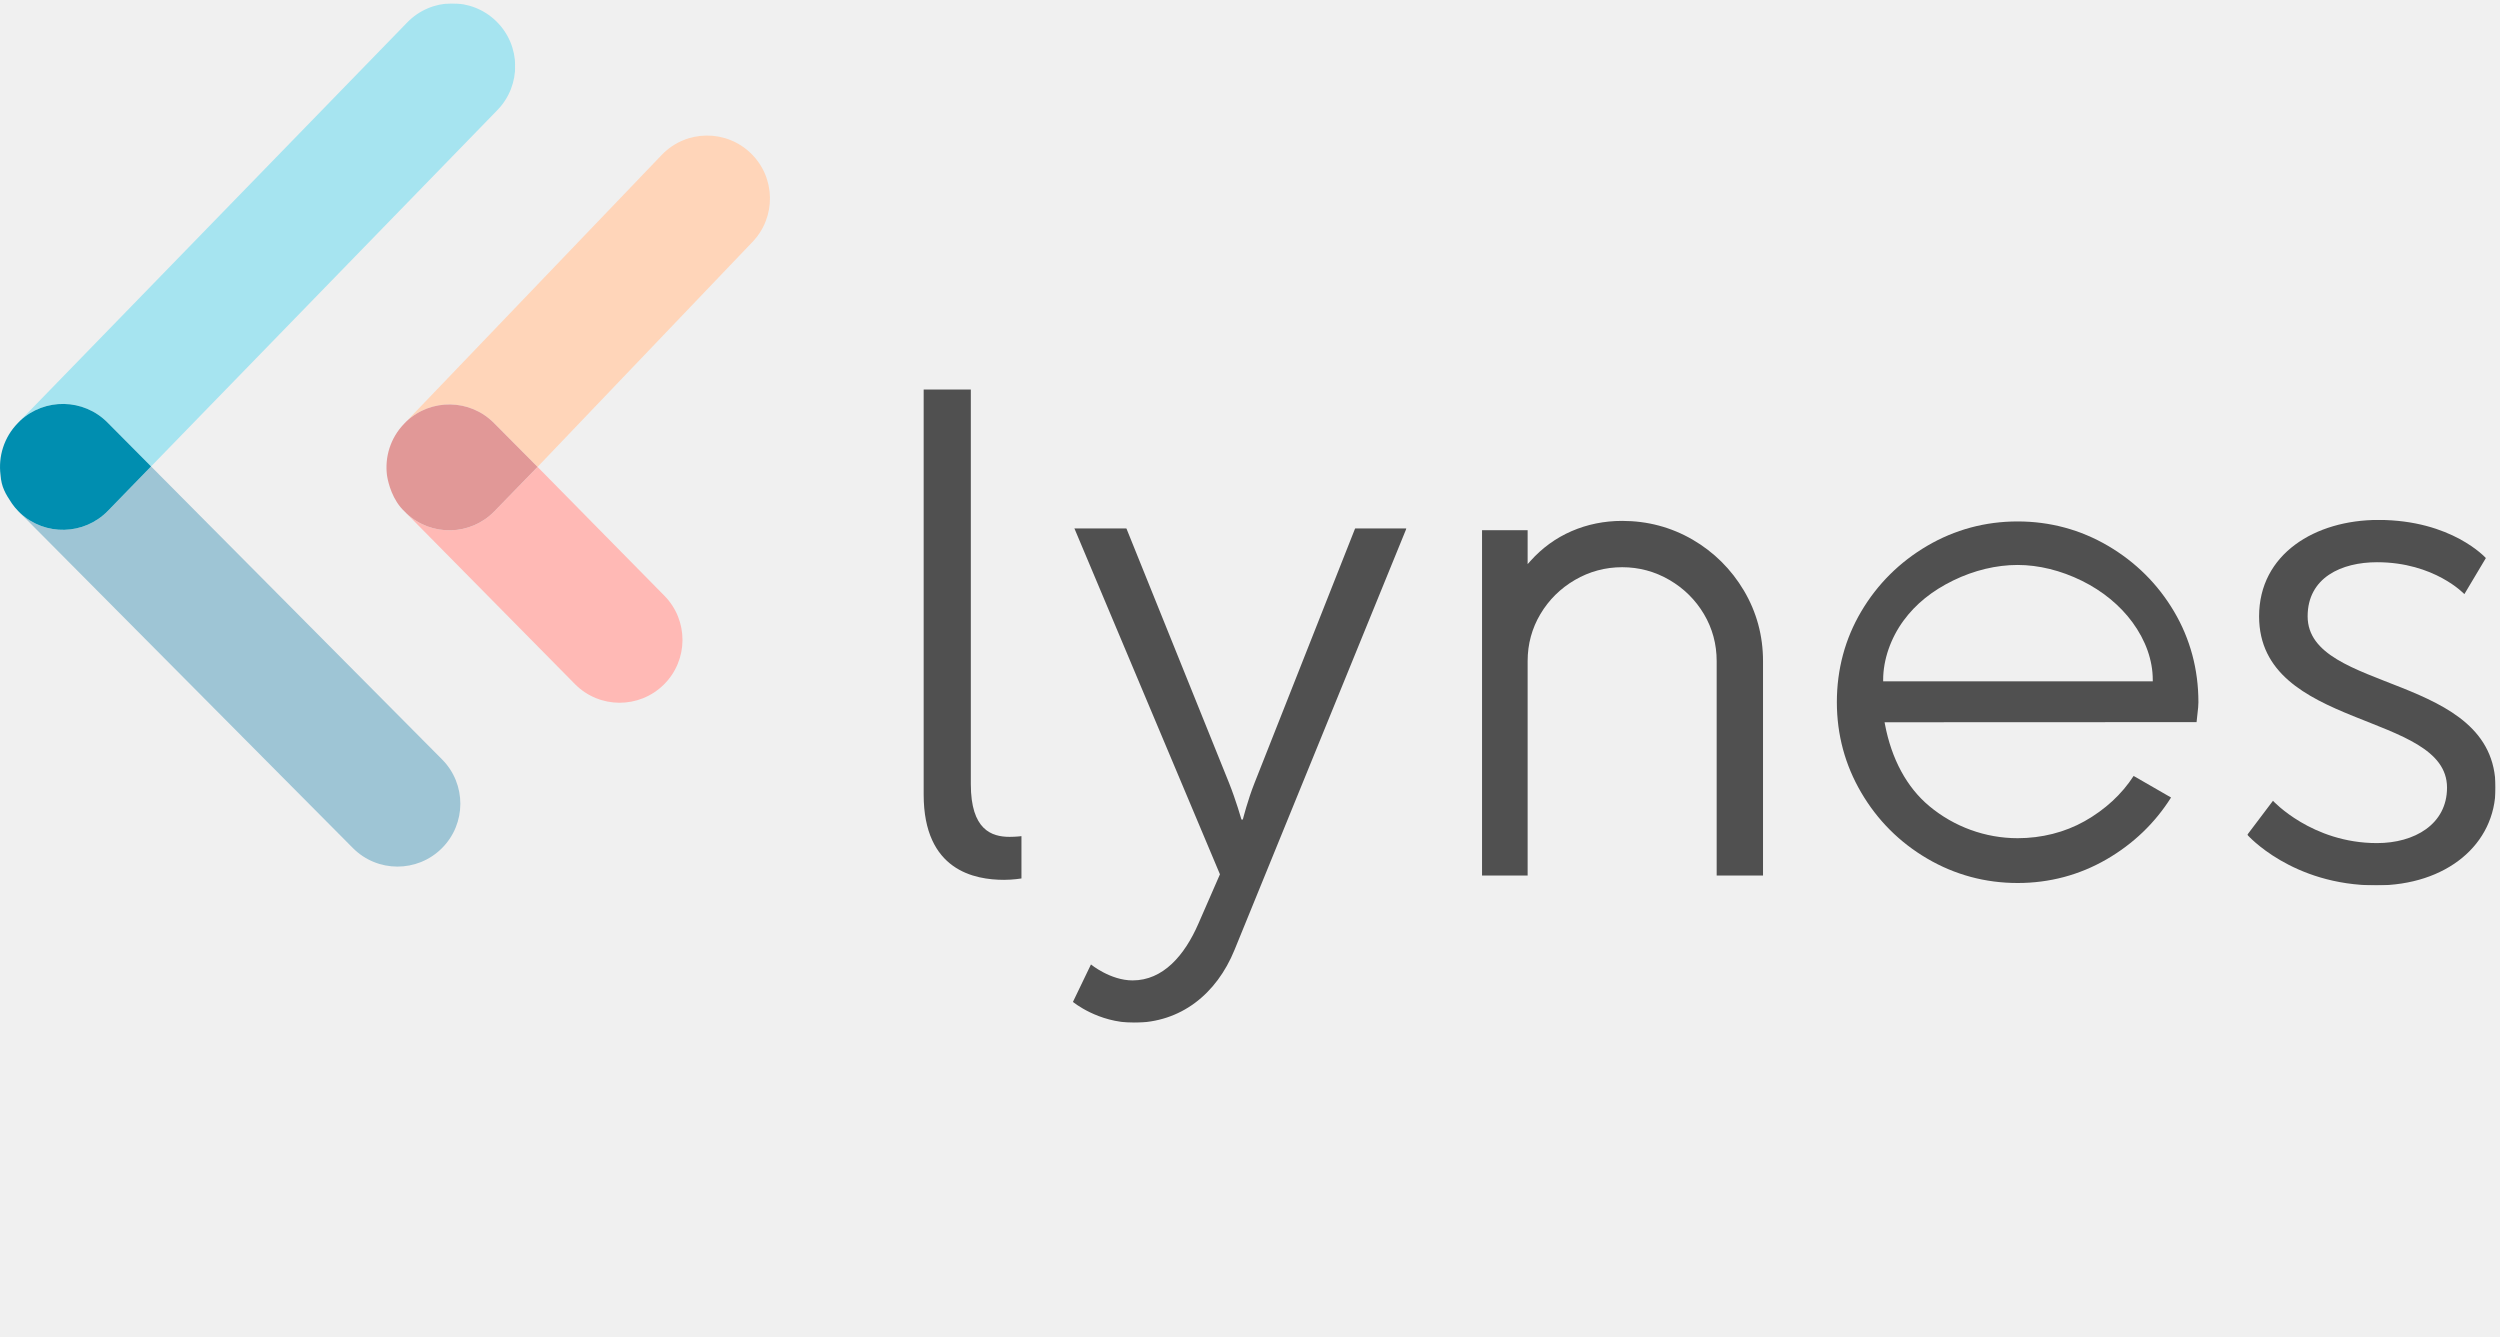
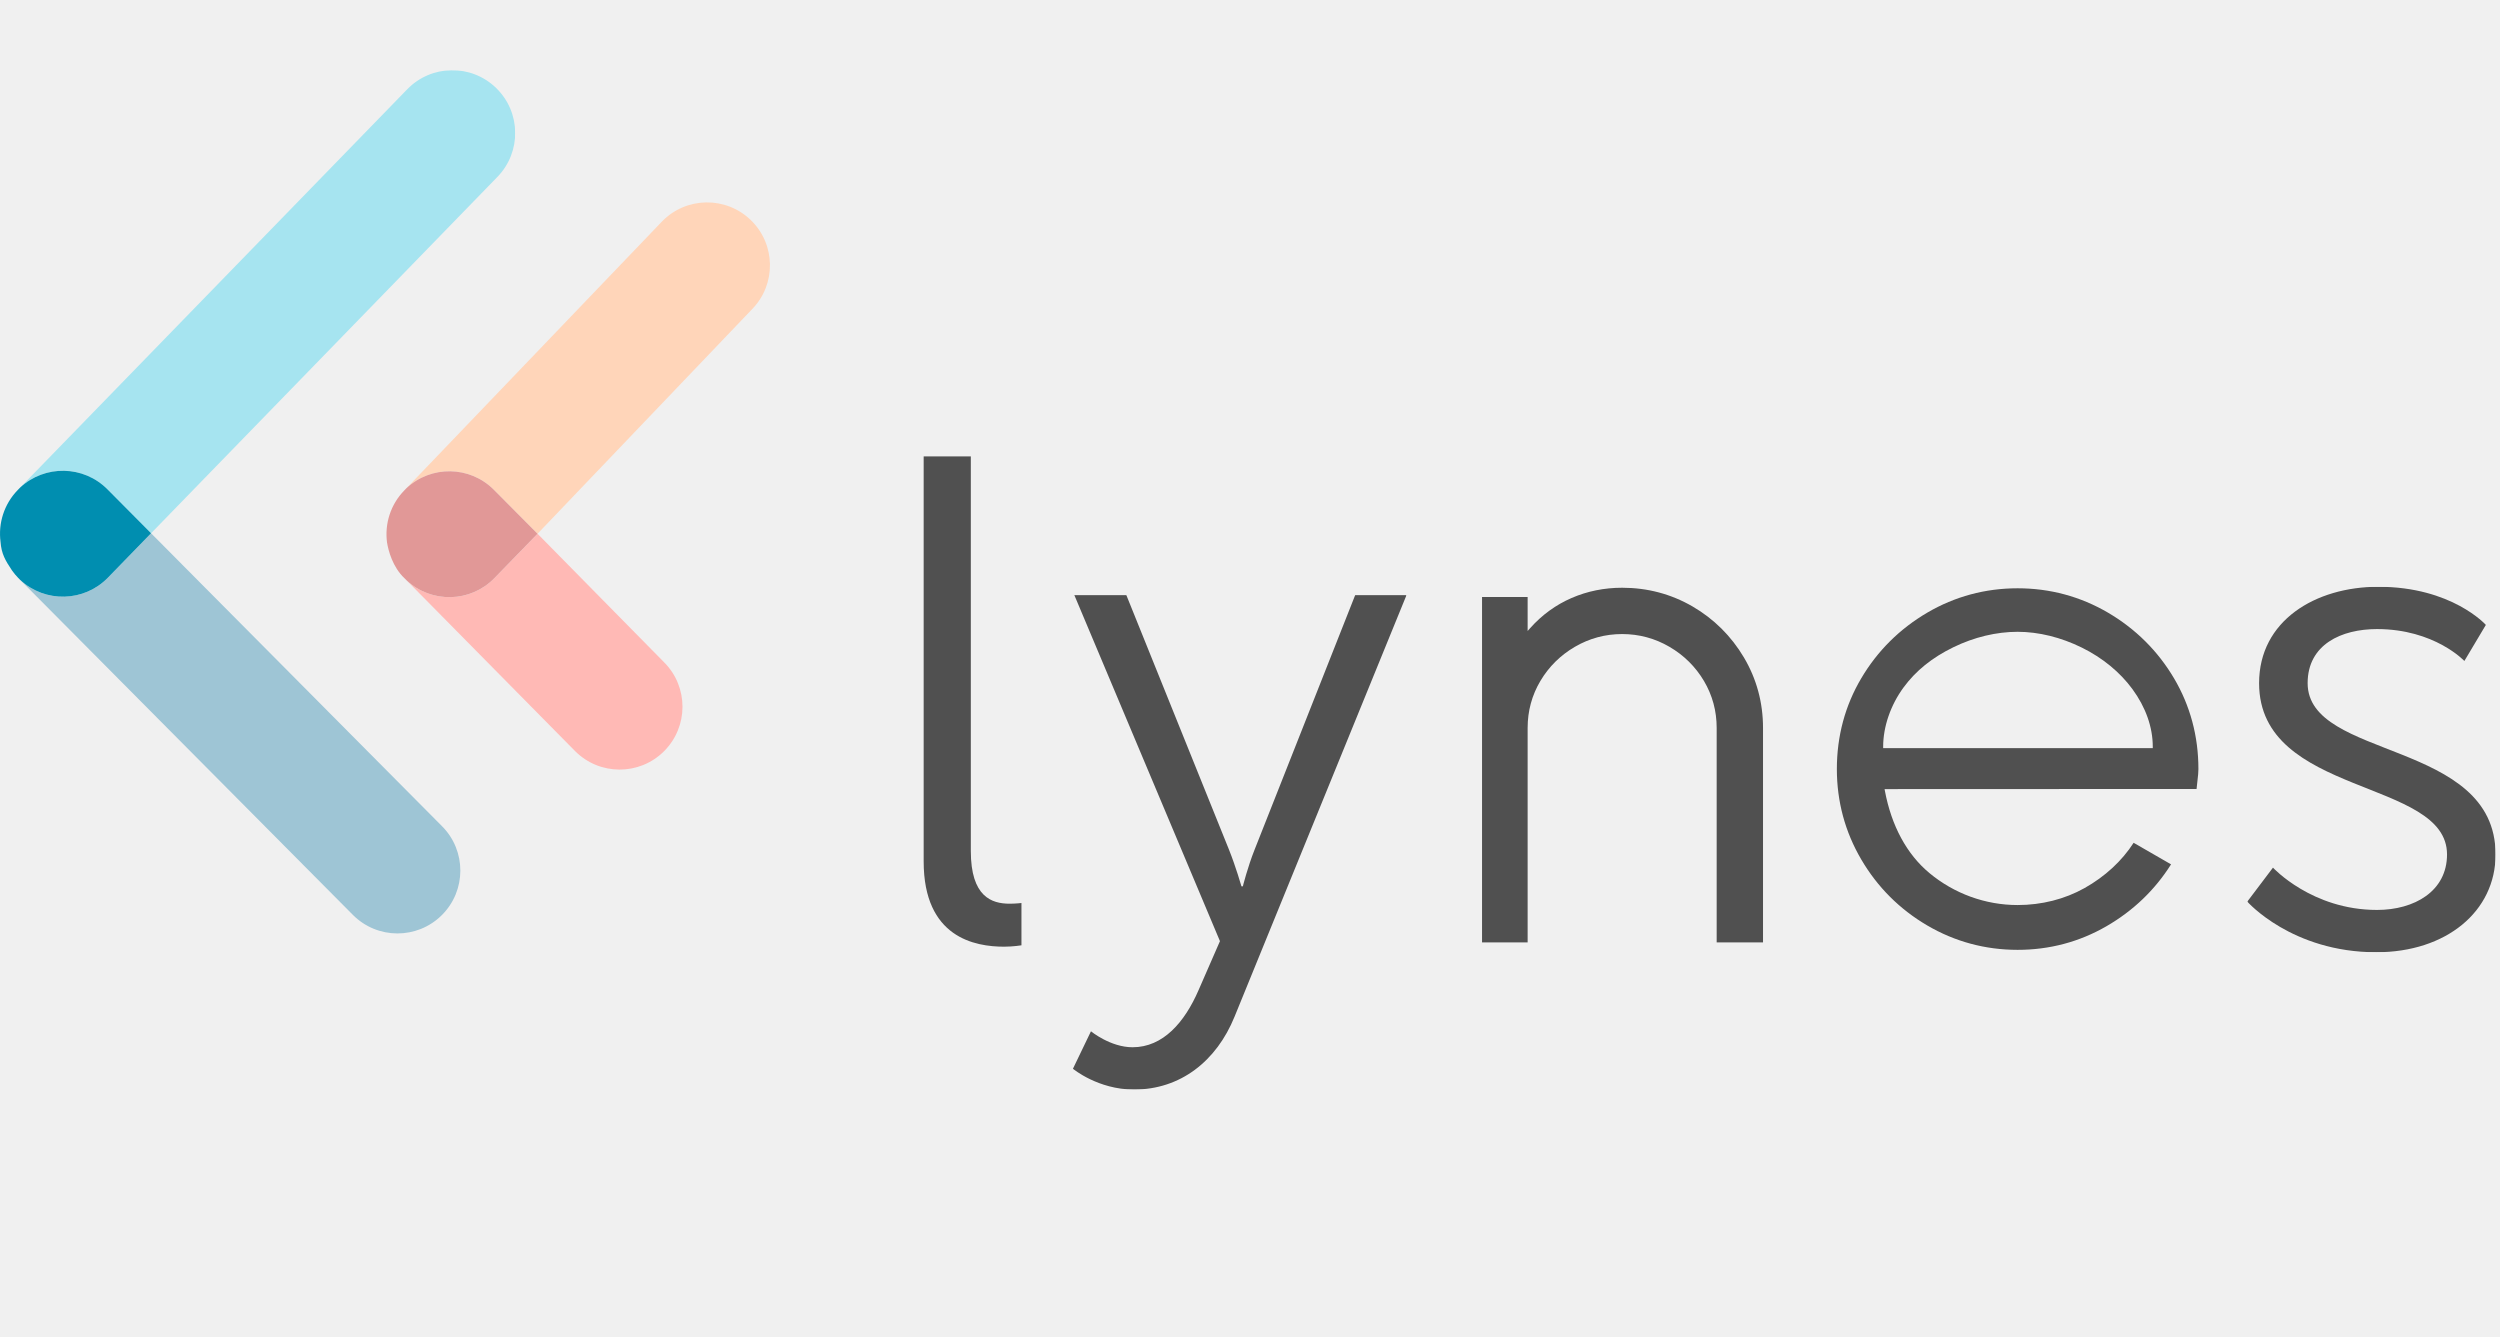
- <svg xmlns="http://www.w3.org/2000/svg" fill="none" height="300" viewBox="0 0 561 300" width="561">
+ <svg xmlns="http://www.w3.org/2000/svg" fill="none" height="300" viewBox="0 -15 561 300" width="561">
  <mask id="a" height="112" maskUnits="userSpaceOnUse" width="76" x="240" y="118">
    <path clip-rule="evenodd" d="m240.766 118.539h74.855v110.957h-74.855z" fill="#fff" fill-rule="evenodd" />
  </mask>
  <mask id="b" height="83" maskUnits="userSpaceOnUse" width="57" x="504" y="116">
    <path clip-rule="evenodd" d="m504.293 116.672h55.712v82.012h-55.712z" fill="#fff" fill-rule="evenodd" />
  </mask>
  <mask id="c" height="105" maskUnits="userSpaceOnUse" width="112" x="4" y="0">
    <path clip-rule="evenodd" d="m4.508.755h111.101v103.908h-111.101z" fill="#fff" fill-rule="evenodd" />
  </mask>
  <path clip-rule="evenodd" d="m207.27 87.415h10.582v88.547c0 10.272 4.668 11.828 8.716 11.828 1.4 0 2.646-.156 2.646-.156v9.493s-1.867.31-3.891.31c-6.538 0-18.053-2.022-18.053-19.14z" fill="#505050" fill-rule="evenodd" />
  <g mask="url(#a)">
    <path clip-rule="evenodd" d="m244.812 216.424s4.357 3.579 9.338 3.579c6.848 0 11.671-5.601 14.783-12.761l4.824-11.048-32.677-77.655h11.67l23.031 57.111c1.557 3.893 2.802 8.249 2.802 8.249h.31s1.089-4.356 2.644-8.249l22.567-57.111h11.517l-38.594 94.616c-4.047 9.96-12.14 16.341-22.565 16.341-8.094 0-13.696-4.668-13.696-4.668z" fill="#505050" fill-rule="evenodd" />
  </g>
  <g mask="url(#b)">
    <path clip-rule="evenodd" d="m510.053 179.697s8.713 9.493 23.342 9.493c8.402 0 15.718-4.201 15.718-12.45 0-17.117-42.172-12.915-42.172-38.438 0-14.006 12.603-21.63 26.762-21.63 16.499 0 24.123 8.558 24.123 8.558l-4.822 8.092s-6.692-7.158-19.609-7.158c-7.936 0-15.561 3.423-15.561 12.138 0 17.273 42.172 12.606 42.172 38.438 0 12.762-11.051 21.944-26.766 21.944-18.987 0-28.947-11.361-28.947-11.361z" fill="#505050" fill-rule="evenodd" />
  </g>
  <path clip-rule="evenodd" d="m483.081 152.887h-60.499v-.34c0-4.475 1.665-9.314 4.567-13.274 2.744-3.743 6.399-6.694 11.172-9.025 4.66-2.271 9.653-3.471 14.434-3.471 4.72 0 9.708 1.229 14.424 3.553 4.632 2.288 8.552 5.505 11.335 9.301 2.988 4.078 4.567 8.544 4.567 12.916zm4.772-15.674c-3.628-6.133-8.613-11.09-14.816-14.732-6.198-3.629-13.022-5.47-20.281-5.47-7.261 0-14.085 1.841-20.282 5.47-6.205 3.643-11.189 8.6-14.811 14.732-3.631 6.134-5.472 12.986-5.472 20.363 0 7.275 1.841 14.098 5.472 20.282 3.625 6.194 8.608 11.178 14.811 14.813 6.195 3.633 13.019 5.475 20.282 5.475 7.152 0 13.867-1.787 19.957-5.312 5.983-3.463 10.852-8.129 14.472-13.872l-8.399-4.841c-2.622 4.078-6.425 7.588-11.015 10.164-4.441 2.492-9.633 3.807-15.012 3.807-7.216 0-14.256-2.556-19.821-7.198-5.049-4.203-8.494-10.574-9.965-18.417l-.074-.402 70.011-.029c.075-.788.151-1.434.216-1.997.115-.988.198-1.701.198-2.473 0-7.369-1.84-14.221-5.471-20.363z" fill="#505050" fill-rule="evenodd" />
  <path clip-rule="evenodd" d="m353.408 130.142c3.257-1.898 6.823-2.86 10.604-2.86 3.784 0 7.353.962 10.608 2.86 3.245 1.89 5.851 4.468 7.747 7.664 1.894 3.196 2.854 6.74 2.854 10.53v48.14h10.401v-48.14c0-5.689-1.444-11.006-4.287-15.802-2.85-4.799-6.726-8.65-11.517-11.44h.001c-4.806-2.79-10.124-4.205-15.807-4.205-4.005 0-7.82.773-11.343 2.299-3.528 1.528-6.649 3.795-9.273 6.736l-.594.668v-7.618h-10.232v77.502h10.232v-48.14c0-3.792.962-7.336 2.861-10.53 1.896-3.196 4.501-5.774 7.745-7.664z" fill="#505050" fill-rule="evenodd" />
  <g mask="url(#c)">
    <path clip-rule="evenodd" d="m24.108 94.804 9.793 9.86 77.719-79.967c5.43-5.589 5.302-14.52-.284-19.949v-.001c-5.589-5.431-14.52-5.303-19.951.285l-86.877 89.388c5.549-5.157 14.22-5.03 19.6.385z" fill="#a6e4f0" fill-rule="evenodd" />
  </g>
  <g clip-rule="evenodd" fill-rule="evenodd">
    <path d="m33.899 104.663-9.68 9.96c-5.347 5.5-14.079 5.699-19.68.52l74.645 75.155c5.491 5.529 14.424 5.559 19.951.068 5.528-5.491 5.56-14.423.069-19.951z" fill="#9ec5d5" />
    <path d="m24.22 114.622 9.68-9.959-9.793-9.86c-5.379-5.413-14.051-5.54-19.6-.383l-.522.537c-3.111 3.201-4.391 7.496-3.868 11.603.001.007.001.014.003.02.189 2.69 1.089 4.207 2.574 6.426.42.585.87 1.154 1.393 1.682l.454.456c5.6 5.177 14.332 4.98 19.679-.522z" fill="#008eb0" />
    <path d="m168.788 54.362c5.43-5.587 5.302-14.52-.284-19.949v-.001c-5.586-5.431-14.519-5.303-19.949.285l-57.375 59.882c5.547-5.205 14.257-5.095 19.653.337l9.791 9.859z" fill="#ffd5b9" />
    <path d="m91.254 115.243 37.781 38.288c5.489 5.527 14.423 5.559 19.95.068 5.528-5.491 5.559-14.423.068-19.951l-28.426-28.873-9.679 9.958c-5.35 5.507-14.095 5.699-19.694.51z" fill="#ffb9b5" />
    <path d="m91.178 94.579-.47.489c-3.11 3.201-4.39 7.495-3.868 11.601.001.008.003.015.003.023.281 1.778 1.245 5.586 3.967 8.106l.439.445c5.6 5.189 14.343 4.996 19.694-.51l9.679-9.96-9.791-9.857c-5.397-5.432-14.108-5.544-19.653-.337z" fill="#e19897" />
  </g>
</svg>
